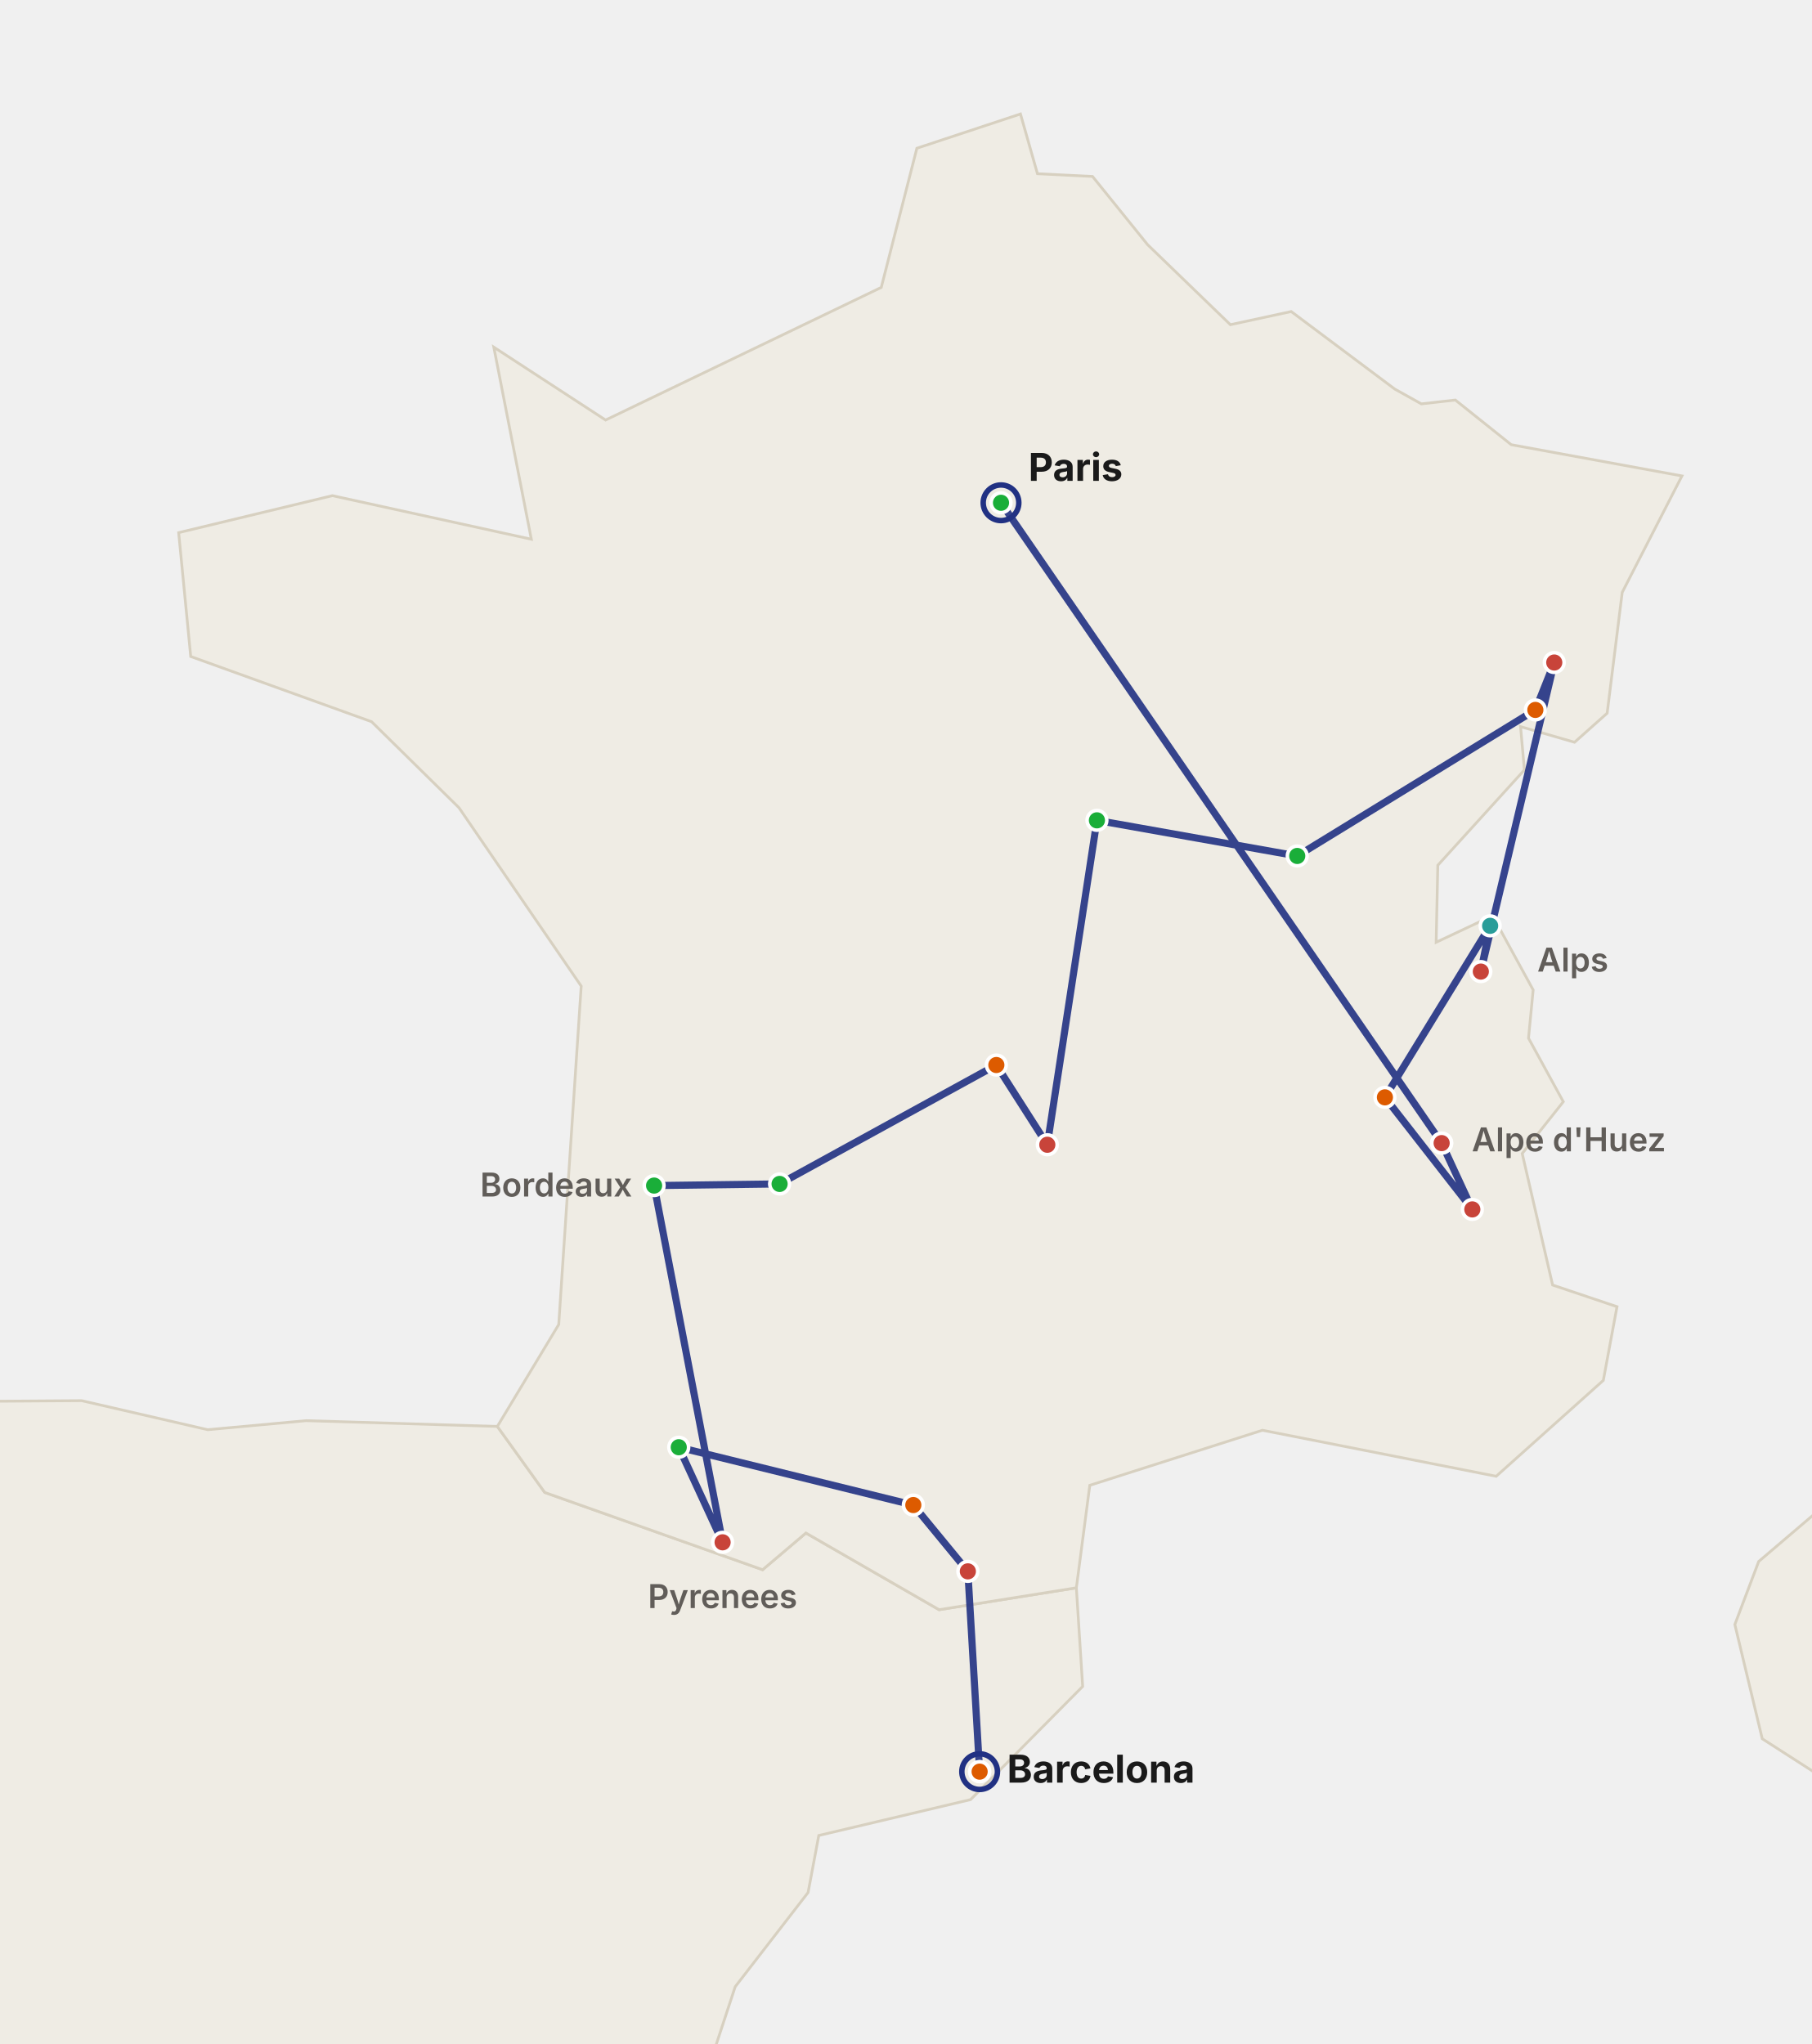
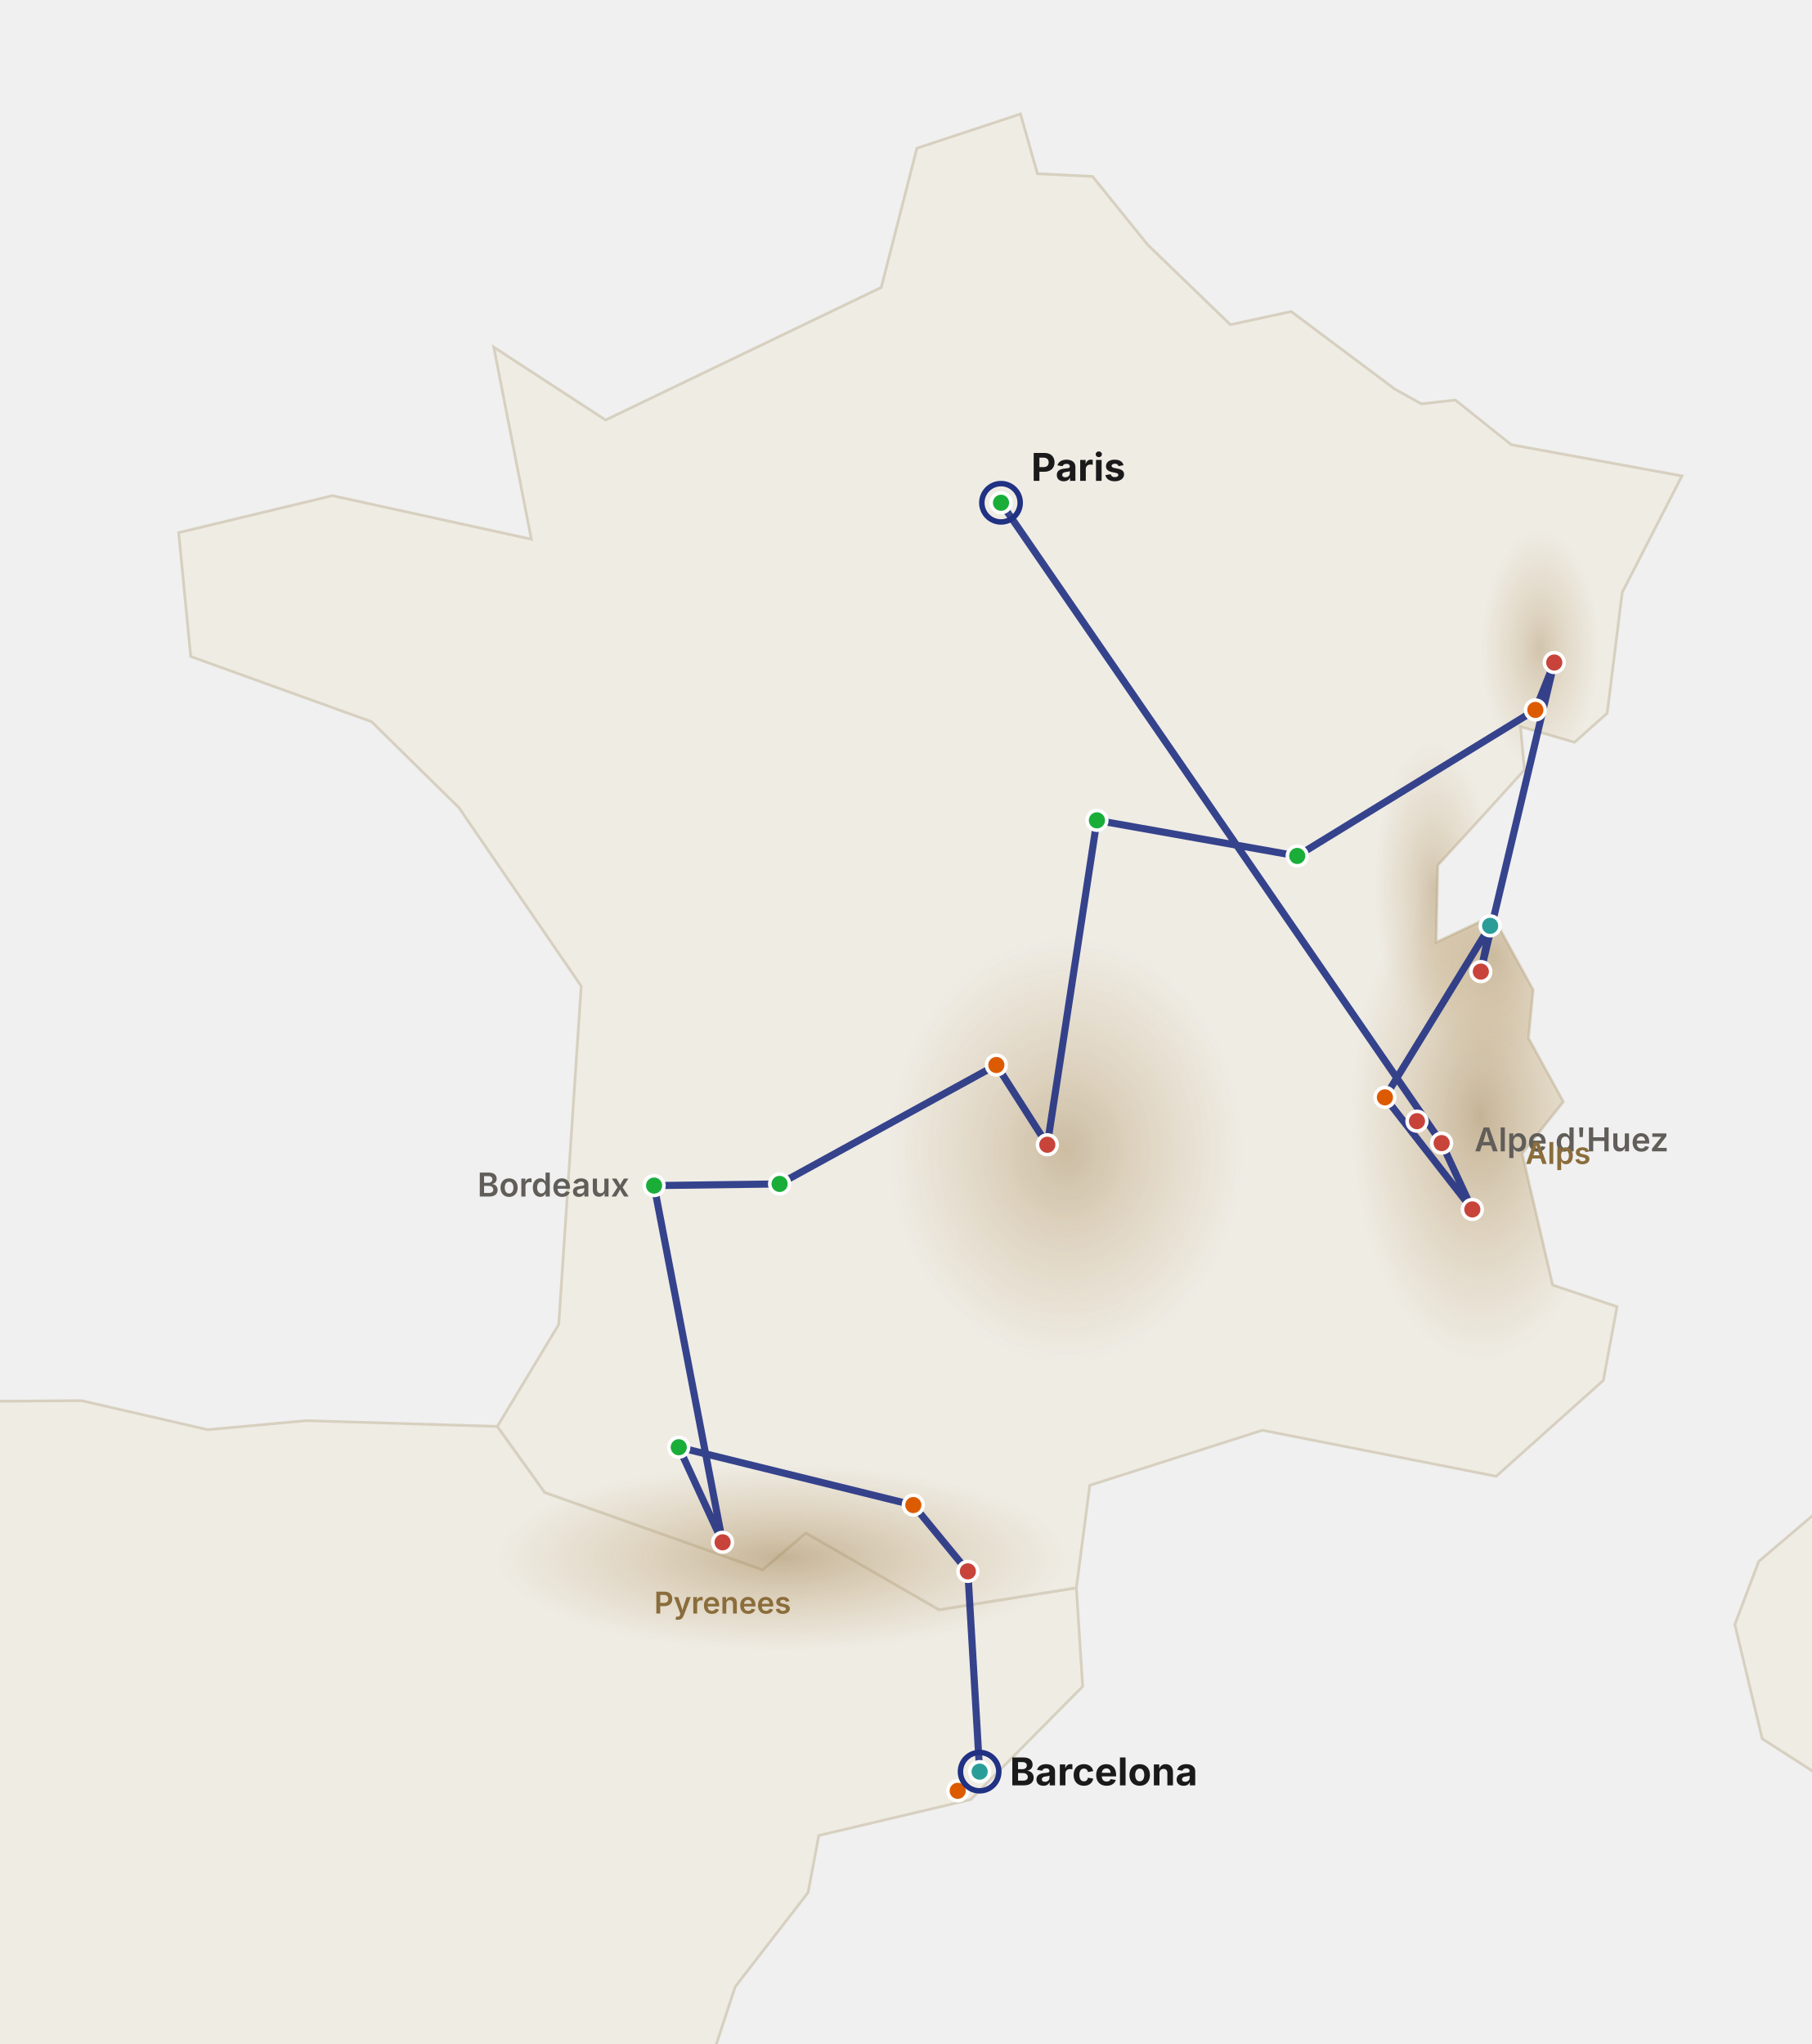
- <svg xmlns="http://www.w3.org/2000/svg" viewBox="0 0 661 746" role="img" aria-label="Map of the 2026 Tour de France route from Barcelona to Paris">
+ <svg xmlns="http://www.w3.org/2000/svg" viewBox="0 0 661 746" aria-label="Clickable map of the 2026 Tour de France route from Barcelona to Paris">
+   <defs>
+     <radialGradient id="relief" cx="50%" cy="50%" r="50%">
+       <stop offset="0%" stop-color="#9c7b48" stop-opacity="0.5" />
+       <stop offset="55%" stop-color="#b89a6a" stop-opacity="0.26" />
+       <stop offset="100%" stop-color="#b89a6a" stop-opacity="0" />
+     </radialGradient>
+     <clipPath id="landclip">
+       <path d="M-126.8,616.2 L-124.6,572.0 L-142.3,545.1 L-81.1,500.4 L-28.2,511.6 L29.8,511.2 L75.8,521.8 L111.7,518.5 L181.5,520.6 L198.8,544.7 L278.3,572.9 L294.1,559.5 L342.7,587.5 L392.8,579.5 L395.1,615.5 L354.2,656.8 L298.8,669.9 L294.9,690.7 L268.3,725.1 L251.7,775.6 L268.5,811.0 L243.5,838.7 L234.2,879.0 L201.6,891.3 L171.0,939.0 L116.1,939.9 L74.9,938.8 L47.8,960.7 L31.3,984.1 L10.2,979.0 L-5.8,958.0 L-18.1,922.3 L-58.4,912.7 L-62.1,892.2 L-46.0,869.0 L-40.1,852.1 L-55.0,833.7 L-43.1,792.9 L-60.4,755.8 L-41.7,750.7 L-40.0,721.4 L-33.0,712.3 L-32.4,663.9 L-12.4,647.1 L-24.5,616.0 L-49.7,613.9 L-57.1,621.7 L-82.6,621.8 L-93.5,591.4 L-111.1,600.4 L-126.8,616.2Z" />
+       <path d="M677.0,599.3 L662.7,647.2 L643.1,634.6 L633.1,592.9 L641.8,569.9 L669.6,546.2 L677.0,599.3Z" />
+       <path d="M418.8,89.3 L449.0,118.5 L471.2,113.7 L509.0,142.0 L518.7,147.4 L531.1,146.0 L551.5,162.3 L613.8,173.7 L592.0,216.2 L586.5,260.3 L574.6,270.9 L554.9,265.2 L556.3,281.0 L524.7,315.8 L524.1,343.9 L544.7,334.2 L559.5,361.3 L557.8,378.9 L570.5,402.1 L555.5,421.0 L566.6,469.0 L590.1,476.9 L585.1,503.8 L546.0,538.8 L460.7,522.0 L397.7,542.1 L392.8,579.5 L342.7,587.5 L294.1,559.5 L278.3,572.9 L198.8,544.7 L181.5,520.6 L203.9,483.4 L212.1,359.9 L167.5,294.8 L135.6,263.4 L69.6,239.6 L65.2,194.4 L121.3,180.9 L193.9,196.8 L180.2,126.7 L221.0,153.3 L321.6,104.9 L334.6,54.1 L372.4,41.6 L378.6,63.4 L398.7,64.4 L418.8,89.3Z" />
+     </clipPath>
+   </defs>
  <g>
    <path d="M-126.8,616.2 L-124.6,572.0 L-142.3,545.1 L-81.1,500.4 L-28.2,511.6 L29.8,511.2 L75.8,521.8 L111.7,518.5 L181.5,520.6 L198.8,544.7 L278.3,572.9 L294.1,559.5 L342.7,587.5 L392.8,579.5 L395.1,615.5 L354.2,656.8 L298.8,669.9 L294.9,690.7 L268.3,725.1 L251.7,775.6 L268.5,811.0 L243.5,838.7 L234.2,879.0 L201.6,891.3 L171.0,939.0 L116.1,939.9 L74.9,938.8 L47.8,960.7 L31.3,984.1 L10.2,979.0 L-5.8,958.0 L-18.1,922.3 L-58.4,912.7 L-62.1,892.2 L-46.0,869.0 L-40.1,852.1 L-55.0,833.7 L-43.1,792.9 L-60.4,755.8 L-41.7,750.7 L-40.0,721.4 L-33.0,712.3 L-32.4,663.9 L-12.4,647.1 L-24.5,616.0 L-49.7,613.9 L-57.1,621.7 L-82.6,621.8 L-93.5,591.4 L-111.1,600.4 L-126.8,616.2Z" fill="#efece4" stroke="#d7d0c0" stroke-width="1" />
    <path d="M677.0,599.3 L662.7,647.2 L643.1,634.6 L633.1,592.9 L641.8,569.9 L669.6,546.2 L677.0,599.3Z" fill="#efece4" stroke="#d7d0c0" stroke-width="1" />
    <path d="M418.8,89.3 L449.0,118.5 L471.2,113.7 L509.0,142.0 L518.7,147.4 L531.1,146.0 L551.5,162.3 L613.8,173.7 L592.0,216.2 L586.5,260.3 L574.6,270.9 L554.9,265.2 L556.3,281.0 L524.7,315.8 L524.1,343.9 L544.7,334.2 L559.5,361.3 L557.8,378.9 L570.5,402.1 L555.5,421.0 L566.6,469.0 L590.1,476.9 L585.1,503.8 L546.0,538.8 L460.7,522.0 L397.7,542.1 L392.8,579.5 L342.7,587.5 L294.1,559.5 L278.3,572.9 L198.8,544.7 L181.5,520.6 L203.9,483.4 L212.1,359.9 L167.5,294.8 L135.6,263.4 L69.6,239.6 L65.2,194.4 L121.3,180.9 L193.9,196.8 L180.2,126.7 L221.0,153.3 L321.6,104.9 L334.6,54.1 L372.4,41.6 L378.6,63.4 L398.7,64.4 L418.8,89.3Z" fill="#efece4" stroke="#d7d0c0" stroke-width="1" />
  </g>
-   <path d="M357.5,646.6 L357.5,646.6 L353.2,573.5 L333.3,549.3 L247.7,528.2 L263.7,562.9 L238.7,432.7 L284.5,432.1 L363.6,388.7 L382.2,417.8 L400.3,299.4 L473.4,312.4 L560.3,259.1 L567.2,241.8 L540.4,354.6 L543.8,337.9 L505.4,400.5 L537.3,441.4 L526.1,417.2 L526.1,417.2 L365.3,183.5" fill="none" stroke="#213183" stroke-width="2.6" stroke-linejoin="round" stroke-linecap="round" opacity="0.9" />
-   <circle cx="357.5" cy="646.6" r="3.6" fill="#2a9d99" stroke="#fff" stroke-width="1.3" />
-   <circle cx="357.5" cy="646.6" r="3.6" fill="#dd5b00" stroke="#fff" stroke-width="1.3" />
-   <circle cx="353.2" cy="573.5" r="3.6" fill="#c8443a" stroke="#fff" stroke-width="1.3" />
-   <circle cx="333.3" cy="549.3" r="3.6" fill="#dd5b00" stroke="#fff" stroke-width="1.3" />
-   <circle cx="247.7" cy="528.2" r="3.6" fill="#1aae39" stroke="#fff" stroke-width="1.3" />
-   <circle cx="263.7" cy="562.9" r="3.6" fill="#c8443a" stroke="#fff" stroke-width="1.3" />
-   <circle cx="238.7" cy="432.7" r="3.6" fill="#1aae39" stroke="#fff" stroke-width="1.3" />
-   <circle cx="284.5" cy="432.1" r="3.6" fill="#1aae39" stroke="#fff" stroke-width="1.3" />
-   <circle cx="363.6" cy="388.7" r="3.6" fill="#dd5b00" stroke="#fff" stroke-width="1.3" />
-   <circle cx="382.2" cy="417.8" r="3.6" fill="#c8443a" stroke="#fff" stroke-width="1.3" />
-   <circle cx="400.3" cy="299.4" r="3.6" fill="#1aae39" stroke="#fff" stroke-width="1.3" />
-   <circle cx="473.4" cy="312.4" r="3.6" fill="#1aae39" stroke="#fff" stroke-width="1.3" />
-   <circle cx="560.3" cy="259.1" r="3.6" fill="#dd5b00" stroke="#fff" stroke-width="1.3" />
-   <circle cx="567.2" cy="241.8" r="3.6" fill="#c8443a" stroke="#fff" stroke-width="1.3" />
-   <circle cx="540.4" cy="354.6" r="3.6" fill="#c8443a" stroke="#fff" stroke-width="1.3" />
-   <circle cx="543.8" cy="337.9" r="3.6" fill="#2a9d99" stroke="#fff" stroke-width="1.3" />
-   <circle cx="505.4" cy="400.5" r="3.6" fill="#dd5b00" stroke="#fff" stroke-width="1.3" />
-   <circle cx="537.3" cy="441.4" r="3.6" fill="#c8443a" stroke="#fff" stroke-width="1.3" />
-   <circle cx="526.1" cy="417.2" r="3.6" fill="#c8443a" stroke="#fff" stroke-width="1.3" />
-   <circle cx="526.1" cy="417.2" r="3.6" fill="#c8443a" stroke="#fff" stroke-width="1.3" />
-   <circle cx="365.3" cy="183.5" r="3.6" fill="#1aae39" stroke="#fff" stroke-width="1.3" />
-   <circle cx="357.5" cy="646.6" r="6.5" fill="none" stroke="#213183" stroke-width="2" />
-   <circle cx="365.3" cy="183.5" r="6.5" fill="none" stroke="#213183" stroke-width="2" />
-   <text x="367.5" y="650.6" font-family="Inter, system-ui, -apple-system, sans-serif" font-size="14" font-weight="700" fill="#1a1a1a" text-anchor="start">Barcelona</text>
-   <text x="375.3" y="175.5" font-family="Inter, system-ui, -apple-system, sans-serif" font-size="14" font-weight="700" fill="#1a1a1a" text-anchor="start">Paris</text>
-   <text x="230.7" y="436.7" font-family="Inter, system-ui, -apple-system, sans-serif" font-size="12" font-weight="600" fill="#615d59" text-anchor="end">Bordeaux</text>
-   <text x="537.1" y="420.2" font-family="Inter, system-ui, -apple-system, sans-serif" font-size="12" font-weight="600" fill="#615d59" text-anchor="start">Alpe d'Huez</text>
-   <text x="263.7" y="586.9" font-family="Inter, system-ui, -apple-system, sans-serif" font-size="12" font-weight="600" fill="#615d59" text-anchor="middle">Pyrenees</text>
-   <text x="561.0" y="354.6" font-family="Inter, system-ui, -apple-system, sans-serif" font-size="12" font-weight="600" fill="#615d59" text-anchor="start">Alps</text>
+   <g clip-path="url(#landclip)">
+     <ellipse cx="285.3" cy="568.5" rx="103.7" ry="34.1" fill="url(#relief)" opacity="1.00" />
+     <ellipse cx="389.1" cy="419.7" rx="64.8" ry="77.5" fill="url(#relief)" opacity="0.85" />
+     <ellipse cx="540.4" cy="407.3" rx="47.5" ry="89.9" fill="url(#relief)" opacity="1.00" />
+     <ellipse cx="544.7" cy="348.4" rx="30.3" ry="43.4" fill="url(#relief)" opacity="0.70" />
+     <ellipse cx="523.1" cy="323.6" rx="21.6" ry="52.7" fill="url(#relief)" opacity="0.70" />
+     <ellipse cx="562.0" cy="236.8" rx="21.6" ry="43.4" fill="url(#relief)" opacity="0.70" />
+   </g>
+   <path d="M357.5,646.6 L357.5,646.6 L353.2,573.5 L333.3,549.3 L247.7,528.2 L263.7,562.9 L238.7,432.7 L284.5,432.1 L363.6,388.7 L382.2,417.8 L400.3,299.4 L473.4,312.4 L560.3,259.1 L567.2,241.8 L540.4,354.6 L543.8,337.9 L505.4,400.5 L537.3,441.4 L526.1,417.2 L526.1,417.2 L365.3,183.5" fill="none" stroke="#213183" stroke-width="2.6" stroke-linejoin="round" stroke-linecap="round" opacity="0.9" pointer-events="none" />
+   <g class="rm-markers">
+     <a href="stages/stage-01.html" class="rm-marker">
+       <circle class="rm-hit" cx="357.5" cy="646.6" r="10" fill="transparent" />
+       <circle class="rm-dot" cx="357.5" cy="646.6" r="3.6" fill="#2a9d99" stroke="#fff" stroke-width="1.3" />
+     </a>
+     <a href="stages/stage-02.html" class="rm-marker">
+       <circle class="rm-hit" cx="349.5" cy="653.6" r="10" fill="transparent" />
+       <circle class="rm-dot" cx="349.5" cy="653.6" r="3.6" fill="#dd5b00" stroke="#fff" stroke-width="1.3" />
+     </a>
+     <a href="stages/stage-03.html" class="rm-marker">
+       <circle class="rm-hit" cx="353.2" cy="573.5" r="10" fill="transparent" />
+       <circle class="rm-dot" cx="353.2" cy="573.5" r="3.6" fill="#c8443a" stroke="#fff" stroke-width="1.3" />
+     </a>
+     <a href="stages/stage-04.html" class="rm-marker">
+       <circle class="rm-hit" cx="333.3" cy="549.3" r="10" fill="transparent" />
+       <circle class="rm-dot" cx="333.3" cy="549.3" r="3.6" fill="#dd5b00" stroke="#fff" stroke-width="1.3" />
+     </a>
+     <a href="stages/stage-05.html" class="rm-marker">
+       <circle class="rm-hit" cx="247.7" cy="528.2" r="10" fill="transparent" />
+       <circle class="rm-dot" cx="247.7" cy="528.2" r="3.6" fill="#1aae39" stroke="#fff" stroke-width="1.3" />
+     </a>
+     <a href="stages/stage-06.html" class="rm-marker">
+       <circle class="rm-hit" cx="263.7" cy="562.9" r="10" fill="transparent" />
+       <circle class="rm-dot" cx="263.7" cy="562.9" r="3.6" fill="#c8443a" stroke="#fff" stroke-width="1.3" />
+     </a>
+     <a href="stages/stage-07.html" class="rm-marker">
+       <circle class="rm-hit" cx="238.7" cy="432.7" r="10" fill="transparent" />
+       <circle class="rm-dot" cx="238.7" cy="432.7" r="3.6" fill="#1aae39" stroke="#fff" stroke-width="1.3" />
+     </a>
+     <a href="stages/stage-08.html" class="rm-marker">
+       <circle class="rm-hit" cx="284.5" cy="432.1" r="10" fill="transparent" />
+       <circle class="rm-dot" cx="284.5" cy="432.1" r="3.6" fill="#1aae39" stroke="#fff" stroke-width="1.3" />
+     </a>
+     <a href="stages/stage-09.html" class="rm-marker">
+       <circle class="rm-hit" cx="363.6" cy="388.7" r="10" fill="transparent" />
+       <circle class="rm-dot" cx="363.6" cy="388.7" r="3.6" fill="#dd5b00" stroke="#fff" stroke-width="1.3" />
+     </a>
+     <a href="stages/stage-10.html" class="rm-marker">
+       <circle class="rm-hit" cx="382.2" cy="417.8" r="10" fill="transparent" />
+       <circle class="rm-dot" cx="382.2" cy="417.8" r="3.6" fill="#c8443a" stroke="#fff" stroke-width="1.3" />
+     </a>
+     <a href="stages/stage-11.html" class="rm-marker">
+       <circle class="rm-hit" cx="400.3" cy="299.4" r="10" fill="transparent" />
+       <circle class="rm-dot" cx="400.3" cy="299.4" r="3.6" fill="#1aae39" stroke="#fff" stroke-width="1.3" />
+     </a>
+     <a href="stages/stage-12.html" class="rm-marker">
+       <circle class="rm-hit" cx="473.4" cy="312.4" r="10" fill="transparent" />
+       <circle class="rm-dot" cx="473.4" cy="312.4" r="3.6" fill="#1aae39" stroke="#fff" stroke-width="1.3" />
+     </a>
+     <a href="stages/stage-13.html" class="rm-marker">
+       <circle class="rm-hit" cx="560.3" cy="259.1" r="10" fill="transparent" />
+       <circle class="rm-dot" cx="560.3" cy="259.1" r="3.6" fill="#dd5b00" stroke="#fff" stroke-width="1.3" />
+     </a>
+     <a href="stages/stage-14.html" class="rm-marker">
+       <circle class="rm-hit" cx="567.2" cy="241.8" r="10" fill="transparent" />
+       <circle class="rm-dot" cx="567.2" cy="241.8" r="3.6" fill="#c8443a" stroke="#fff" stroke-width="1.3" />
+     </a>
+     <a href="stages/stage-15.html" class="rm-marker">
+       <circle class="rm-hit" cx="540.4" cy="354.6" r="10" fill="transparent" />
+       <circle class="rm-dot" cx="540.4" cy="354.6" r="3.6" fill="#c8443a" stroke="#fff" stroke-width="1.3" />
+     </a>
+     <a href="stages/stage-16.html" class="rm-marker">
+       <circle class="rm-hit" cx="543.8" cy="337.9" r="10" fill="transparent" />
+       <circle class="rm-dot" cx="543.8" cy="337.9" r="3.6" fill="#2a9d99" stroke="#fff" stroke-width="1.3" />
+     </a>
+     <a href="stages/stage-17.html" class="rm-marker">
+       <circle class="rm-hit" cx="505.4" cy="400.5" r="10" fill="transparent" />
+       <circle class="rm-dot" cx="505.4" cy="400.5" r="3.6" fill="#dd5b00" stroke="#fff" stroke-width="1.3" />
+     </a>
+     <a href="stages/stage-18.html" class="rm-marker">
+       <circle class="rm-hit" cx="537.3" cy="441.4" r="10" fill="transparent" />
+       <circle class="rm-dot" cx="537.3" cy="441.4" r="3.6" fill="#c8443a" stroke="#fff" stroke-width="1.3" />
+     </a>
+     <a href="stages/stage-19.html" class="rm-marker">
+       <circle class="rm-hit" cx="526.1" cy="417.2" r="10" fill="transparent" />
+       <circle class="rm-dot" cx="526.1" cy="417.2" r="3.6" fill="#c8443a" stroke="#fff" stroke-width="1.3" />
+     </a>
+     <a href="stages/stage-20.html" class="rm-marker">
+       <circle class="rm-hit" cx="517.1" cy="409.2" r="10" fill="transparent" />
+       <circle class="rm-dot" cx="517.1" cy="409.2" r="3.6" fill="#c8443a" stroke="#fff" stroke-width="1.3" />
+     </a>
+     <a href="stages/stage-21.html" class="rm-marker">
+       <circle class="rm-hit" cx="365.3" cy="183.5" r="10" fill="transparent" />
+       <circle class="rm-dot" cx="365.3" cy="183.5" r="3.6" fill="#1aae39" stroke="#fff" stroke-width="1.3" />
+     </a>
+   </g>
+   <circle cx="357.5" cy="646.6" r="7" fill="none" stroke="#213183" stroke-width="2" pointer-events="none" />
+   <circle cx="365.3" cy="183.5" r="7" fill="none" stroke="#213183" stroke-width="2" pointer-events="none" />
+   <g class="rm-labels" pointer-events="none">
+     <text x="368.5" y="651.6" font-family="Inter, system-ui, -apple-system, sans-serif" font-size="14" font-weight="700" fill="#1a1a1a" text-anchor="start">Barcelona</text>
+     <text x="376.3" y="175.5" font-family="Inter, system-ui, -apple-system, sans-serif" font-size="14" font-weight="700" fill="#1a1a1a" text-anchor="start">Paris</text>
+     <text x="229.7" y="436.7" font-family="Inter, system-ui, -apple-system, sans-serif" font-size="12" font-weight="600" fill="#615d59" text-anchor="end">Bordeaux</text>
+     <text x="538.1" y="420.2" font-family="Inter, system-ui, -apple-system, sans-serif" font-size="12" font-weight="600" fill="#615d59" text-anchor="start">Alpe d'Huez</text>
+     <text x="263.7" y="588.9" font-family="Inter, system-ui, -apple-system, sans-serif" font-size="11" font-weight="600" fill="#8a6d3b" text-anchor="middle">Pyrenees</text>
+     <text x="556.7" y="424.8" font-family="Inter, system-ui, -apple-system, sans-serif" font-size="11" font-weight="600" fill="#8a6d3b" text-anchor="start">Alps</text>
+   </g>
</svg>
